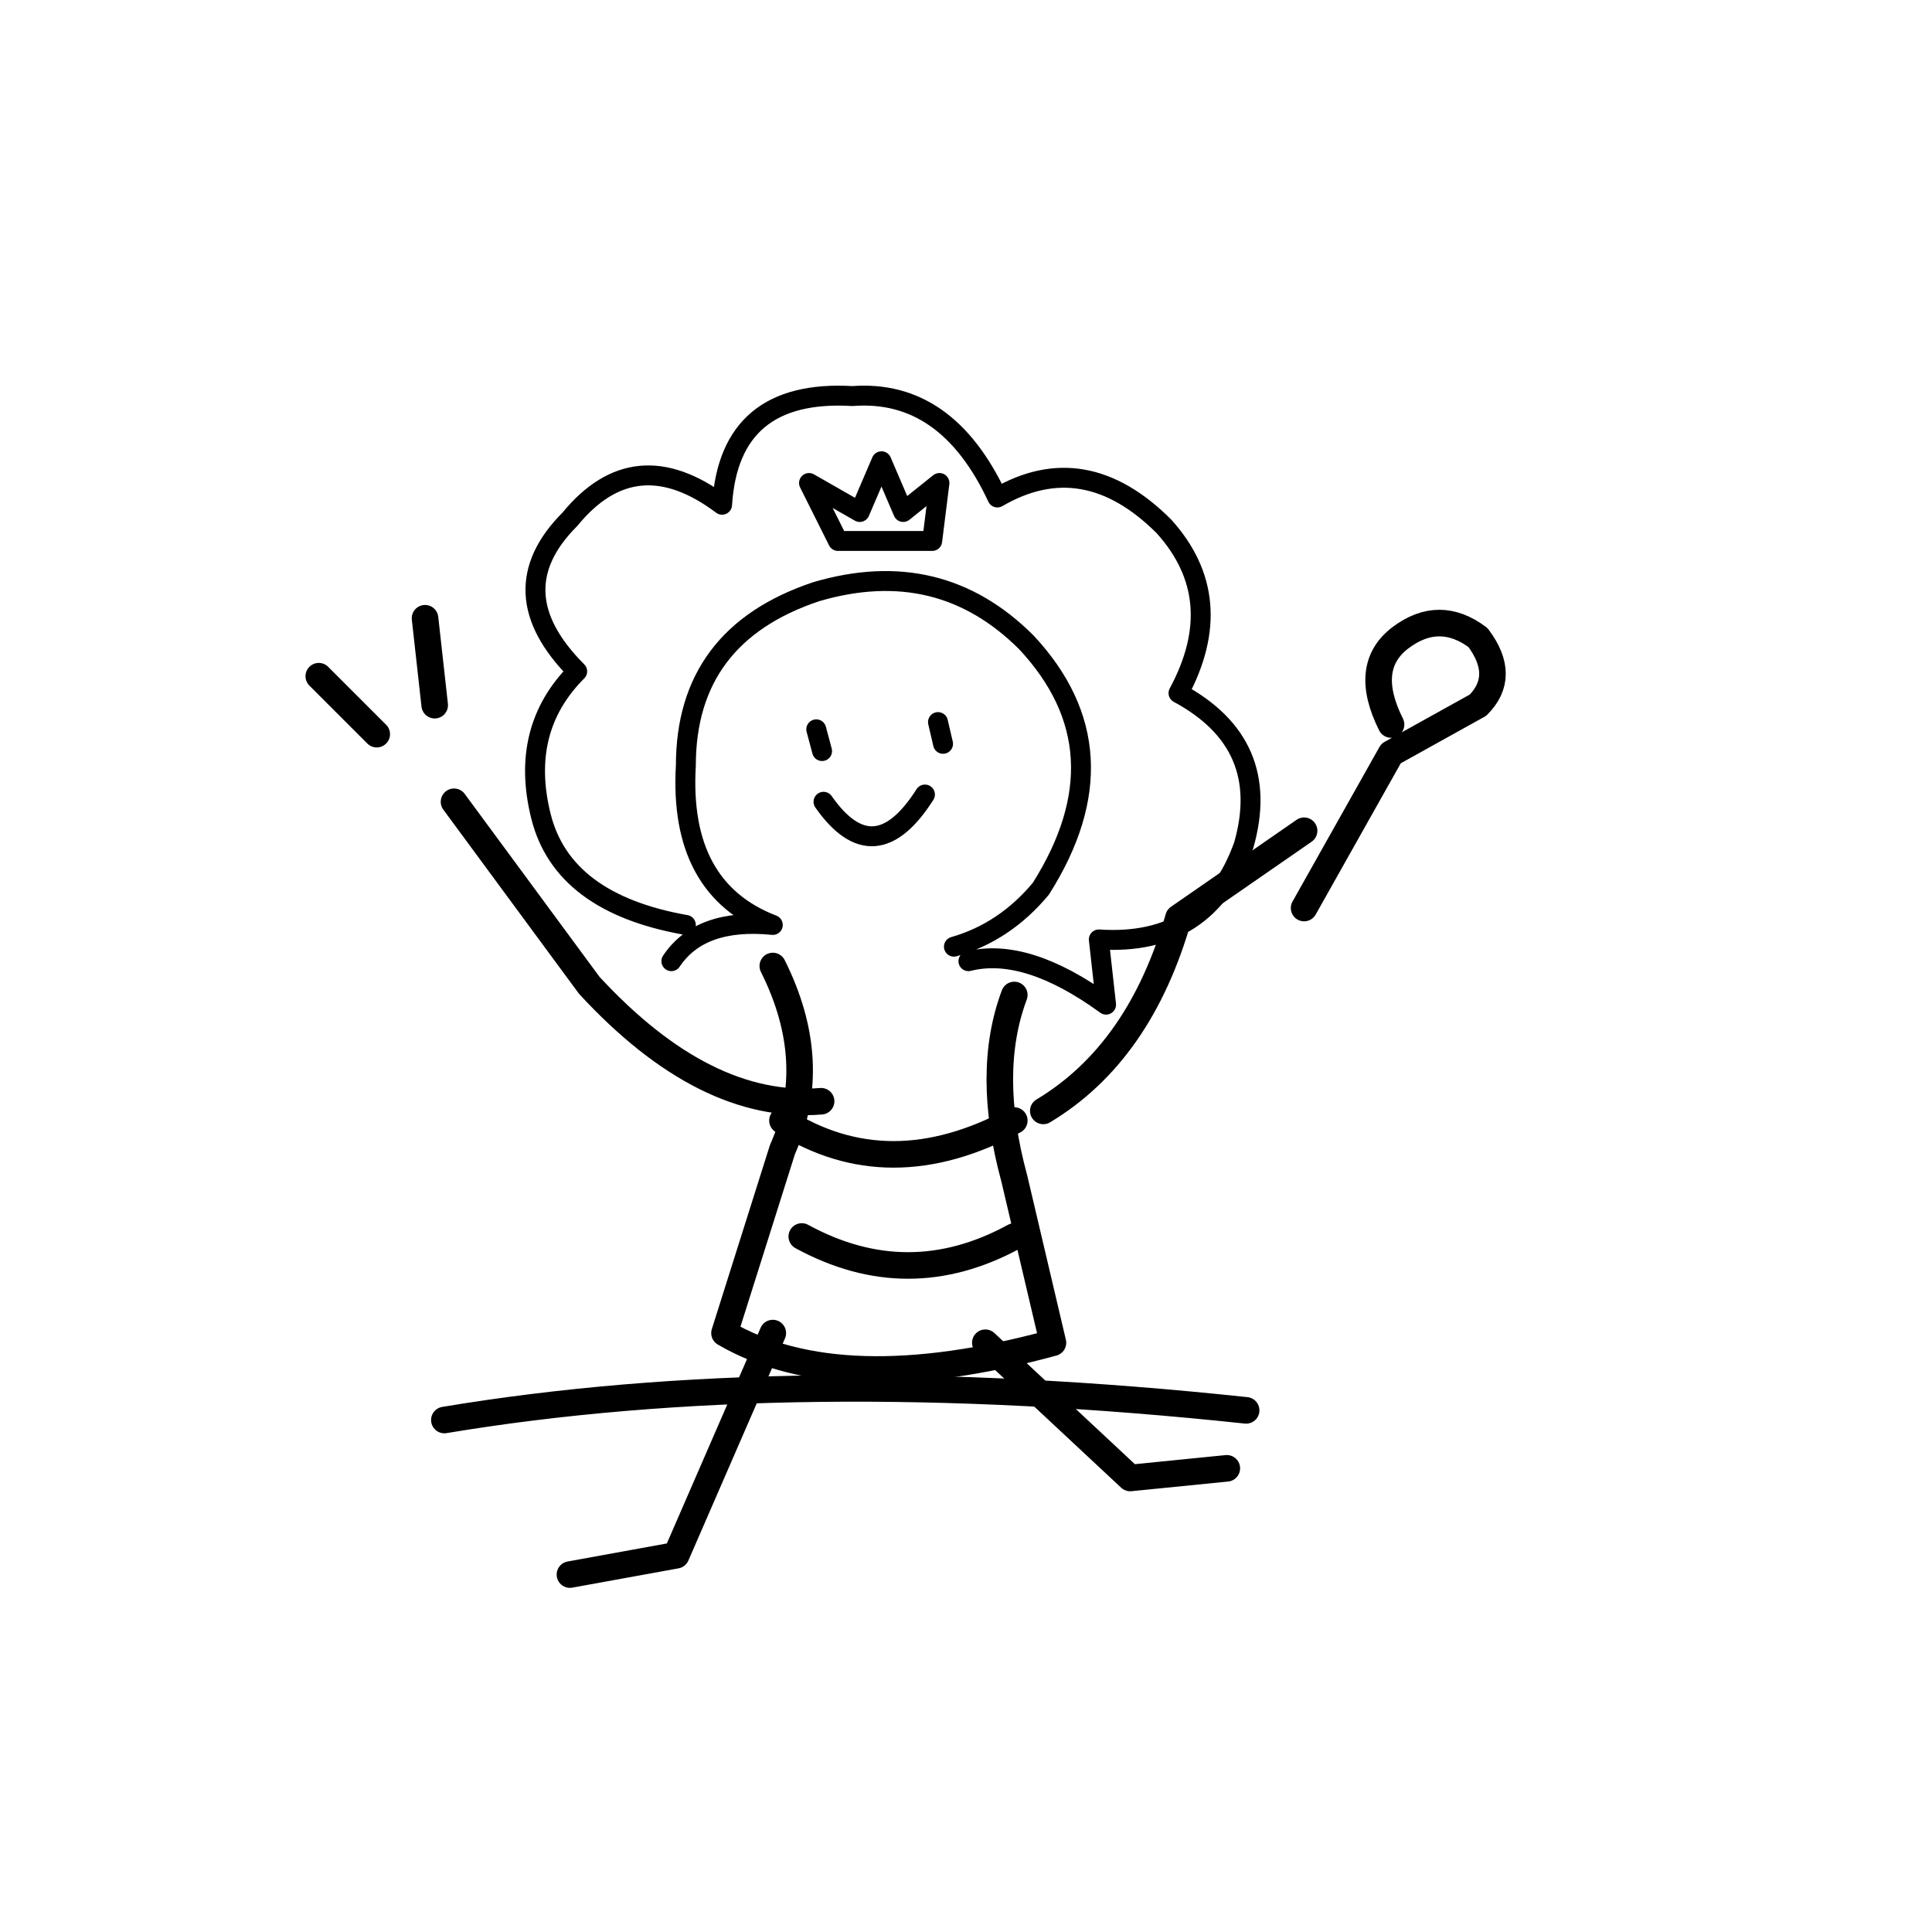
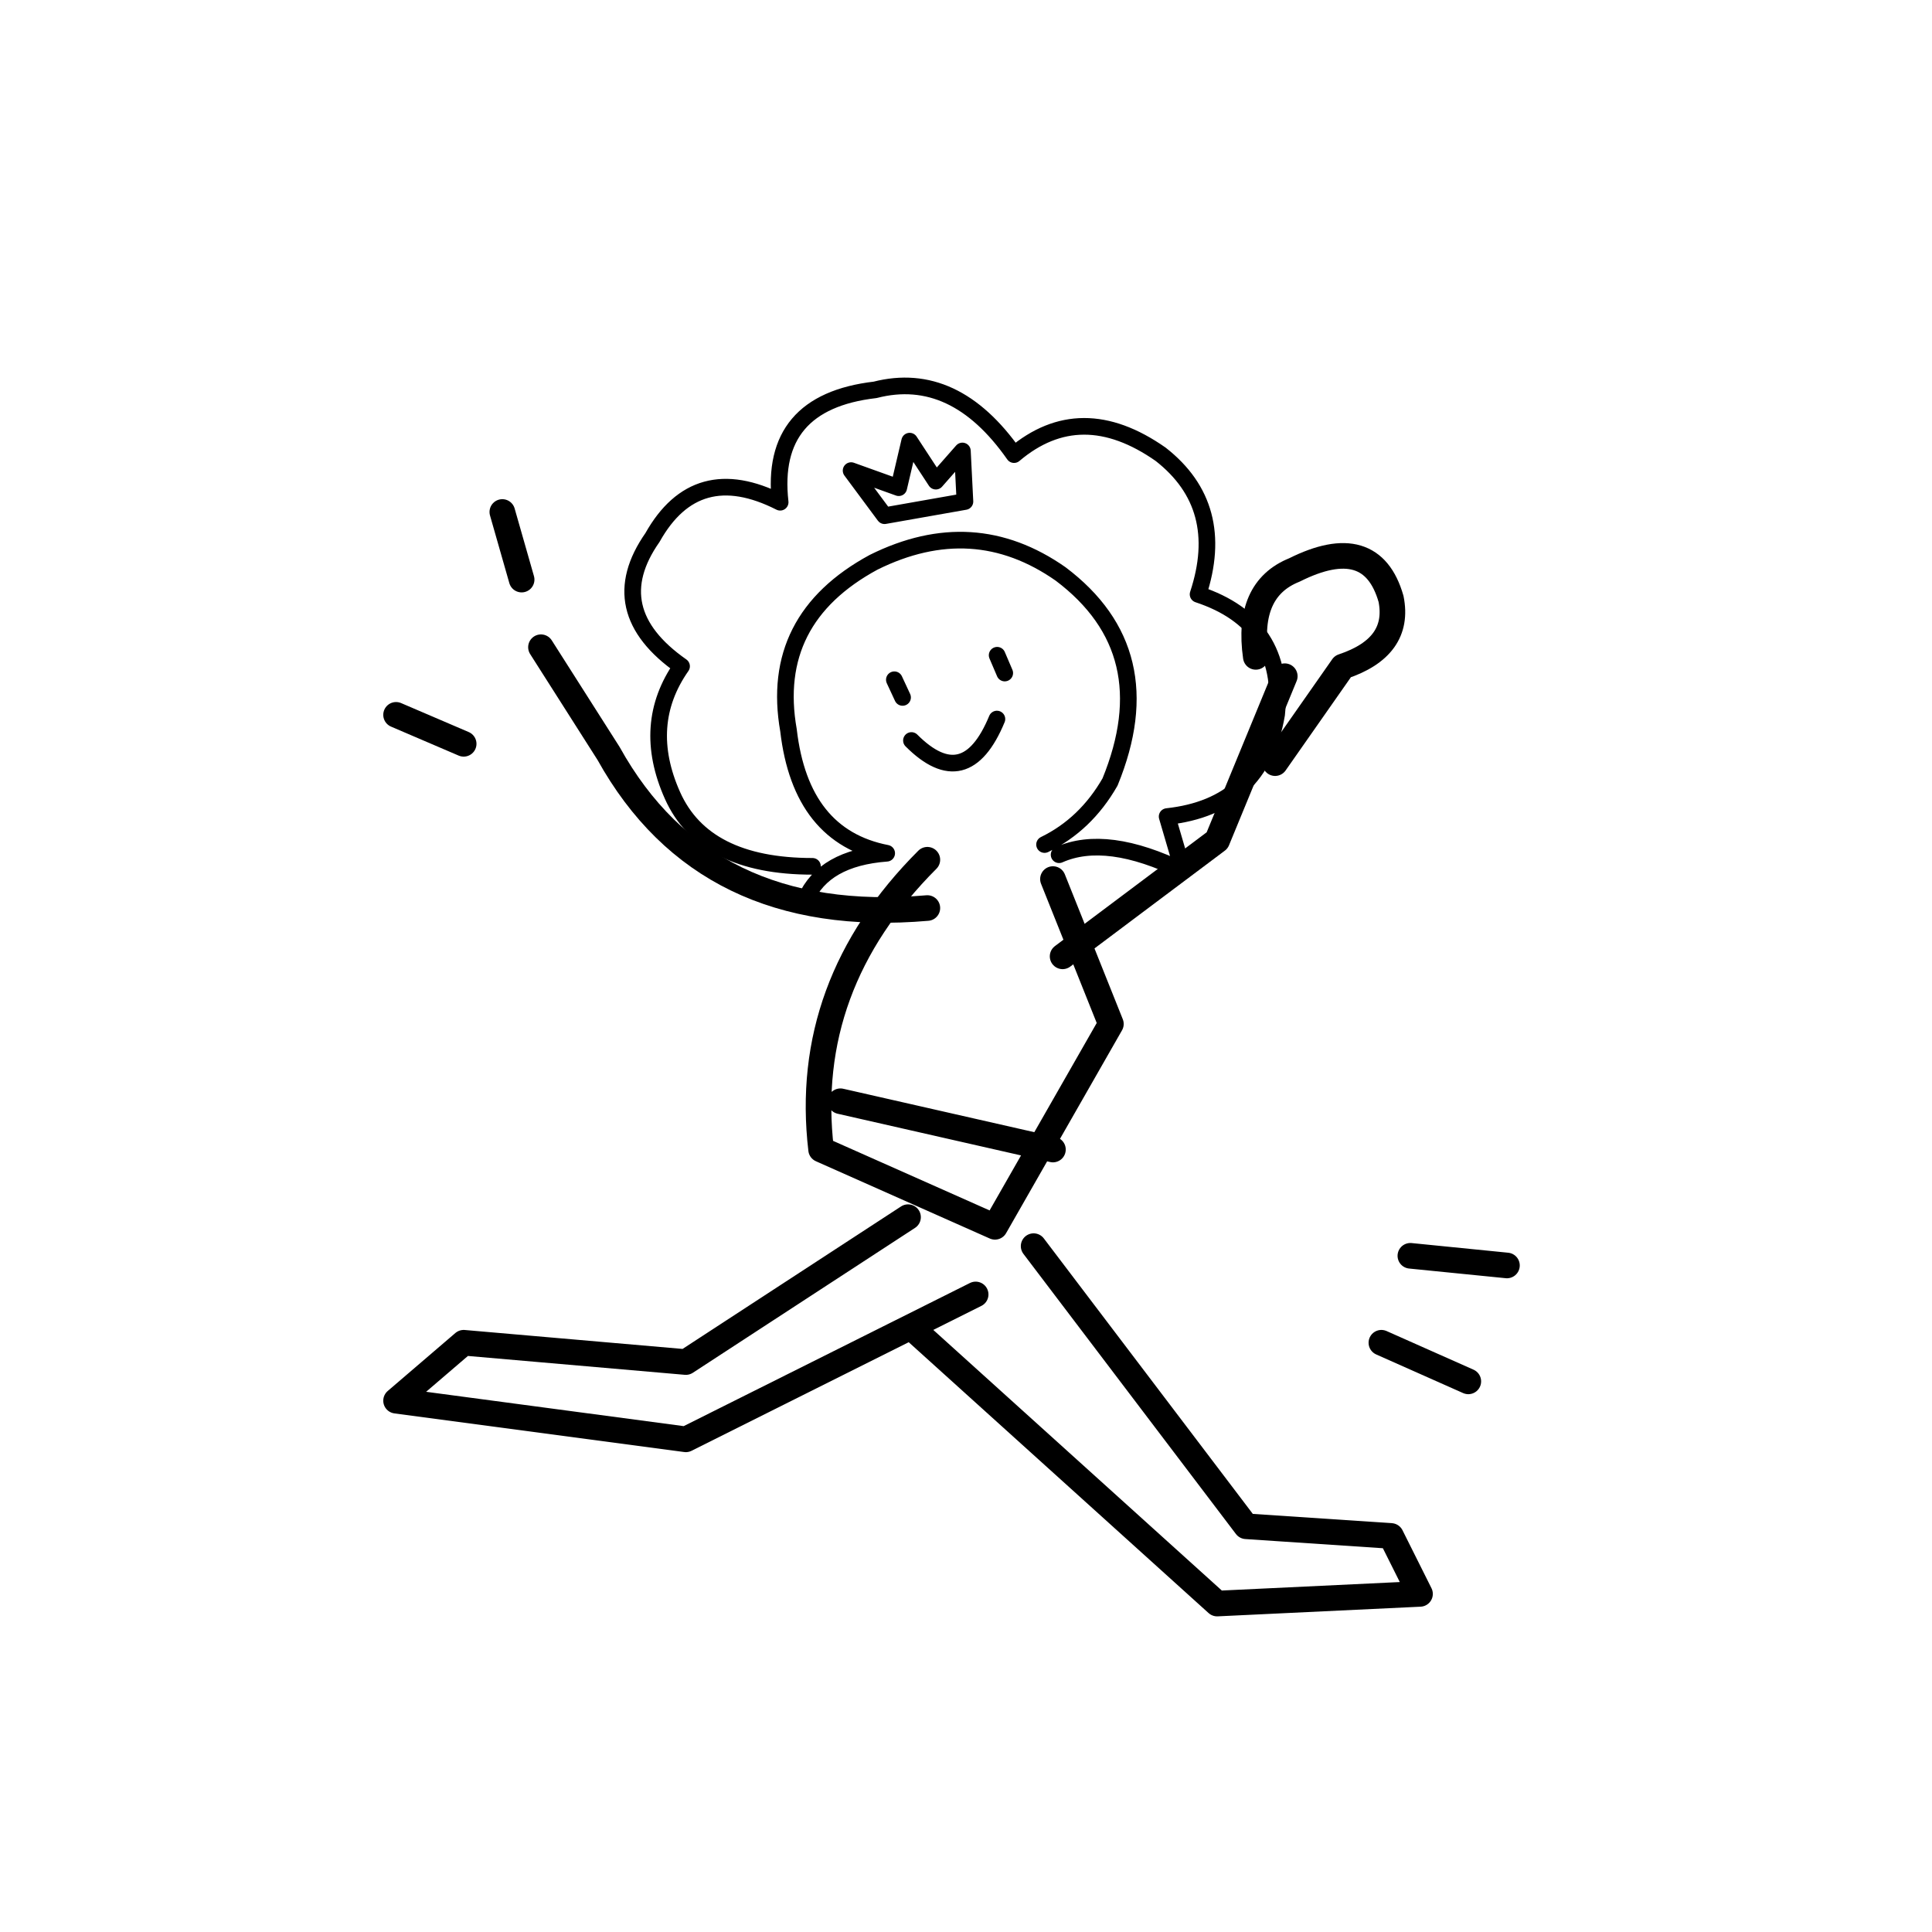
<svg xmlns="http://www.w3.org/2000/svg" viewBox="0 0 200 200">
-   <g fill="none" stroke="#000" stroke-width="2.75" stroke-linecap="round" stroke-linejoin="round">
-     <path d="M68 101Q51 98 48 86T53 66Q42 55 52 45Q61 34 73 43Q74 27 91 28Q104 27 111 42Q123 35 134 46Q143 56 136 69Q149 76 145 90Q140 104 125 103L126 112Q115 104 107 106M66 106q4-6 14-5 M80 101Q67 96 68 79Q68 61 86 55Q103 50 115 62Q129 77 117 96Q112 102 105 104 M86 74l.8 3m16-4 .7 3 M87 84q7 10 14-1 M89 48l-4-8 7 4 3-7 3 7 5-4-1 8z" transform="translate(20 20) scale(.75) rotate(0 96 104)" />
-     <path d="M80 100q5 10 1 19l-6 19q12 7 34 1l-4-17q-3-11 0-19 M81 116q11 7 24 0m-22 12q11 6 22 0" />
-     <path d="M80 138l-10 23-11 2m43-24 15 14 10-1" />
-     <path d="M85 114q-12 1-24-12l-14-19m61 32q10-6 14-20l13-9" transform="rotate(0 97 115)" />
-     <path d="M144 75q-3-6 1-9 4-3 8 0 3 4 0 7l-9 5-9 16 M39 76l-6-6m12 3-1-9m2 83q36-6 83-1" transform="translate(0 0)" />
+   <g fill="none" stroke="#000" stroke-width="2.65" stroke-linecap="round" stroke-linejoin="round" transform="translate(0 0)">
+     <path d="M68 101Q51 98 48 86T53 66Q42 55 52 45Q61 34 73 43Q74 27 91 28Q104 27 111 42Q123 35 134 46Q143 56 136 69Q149 76 145 90Q140 104 125 103L126 112Q115 104 107 106M66 106q4-6 14-5 M80 101Q67 96 68 79Q68 61 86 55Q103 50 115 62Q129 77 117 96Q112 102 105 104 M86 74l.8 3m16-4 .7 3 M87 84q7 10 14-1 M89 48l-4-8 7 4 3-7 3 7 5-4-1 8z" transform="translate(100 75) rotate(-10) scale(0.65) translate(-96 -83)" />
+     <path d="M96 89q-13 13-11 30l18 8 12-21-6-15 M87 114l22 5 M94 126l-23 15-23-2-7 6 30 4 30-15m6-5 22 29 15 1 3 6-21 1-31-28" />
+     <g transform="rotate(0 96 105)">
+       <path d="M96 94Q73 96 63 78l-7-11 M110 99l16-12 7-17" />
+       <path d="M130 68q-1-7 4-9 8-4 10 3 1 5-5 7l-7 10 M48 77l-7-3m13-14-2-7 M143 139l9 4m-6-13 10 1" />
+     </g>
  </g>
</svg>
